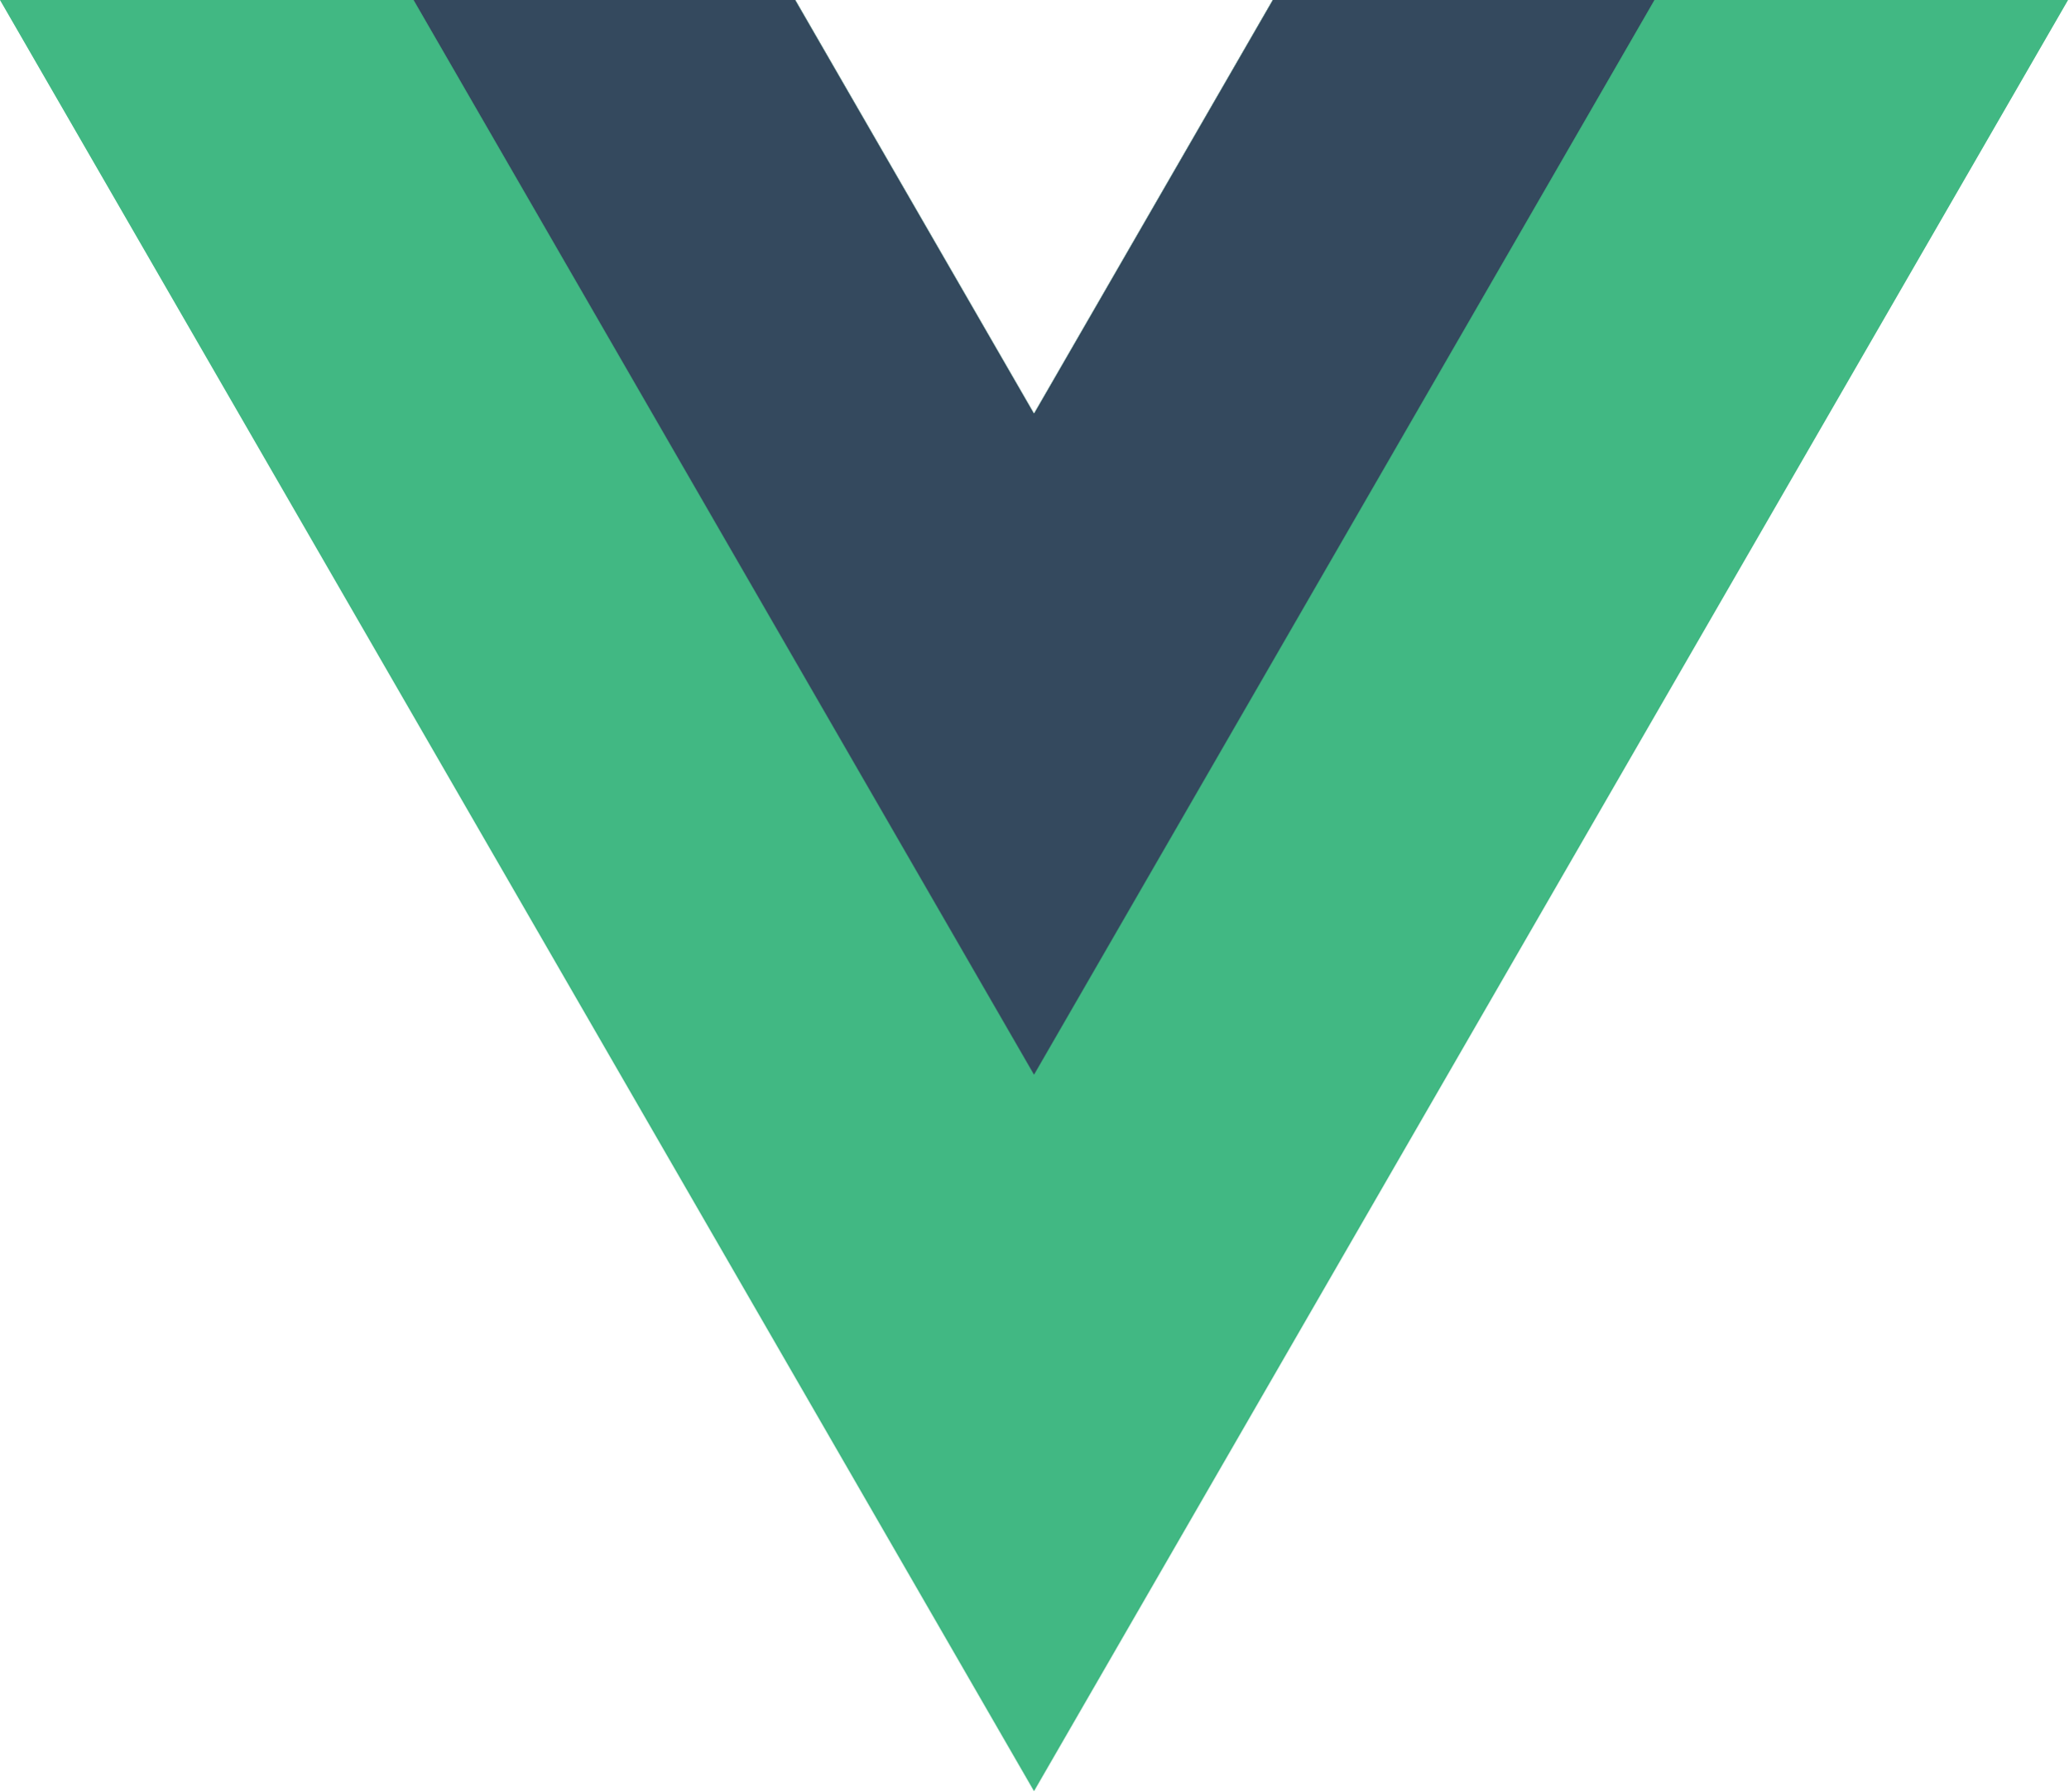
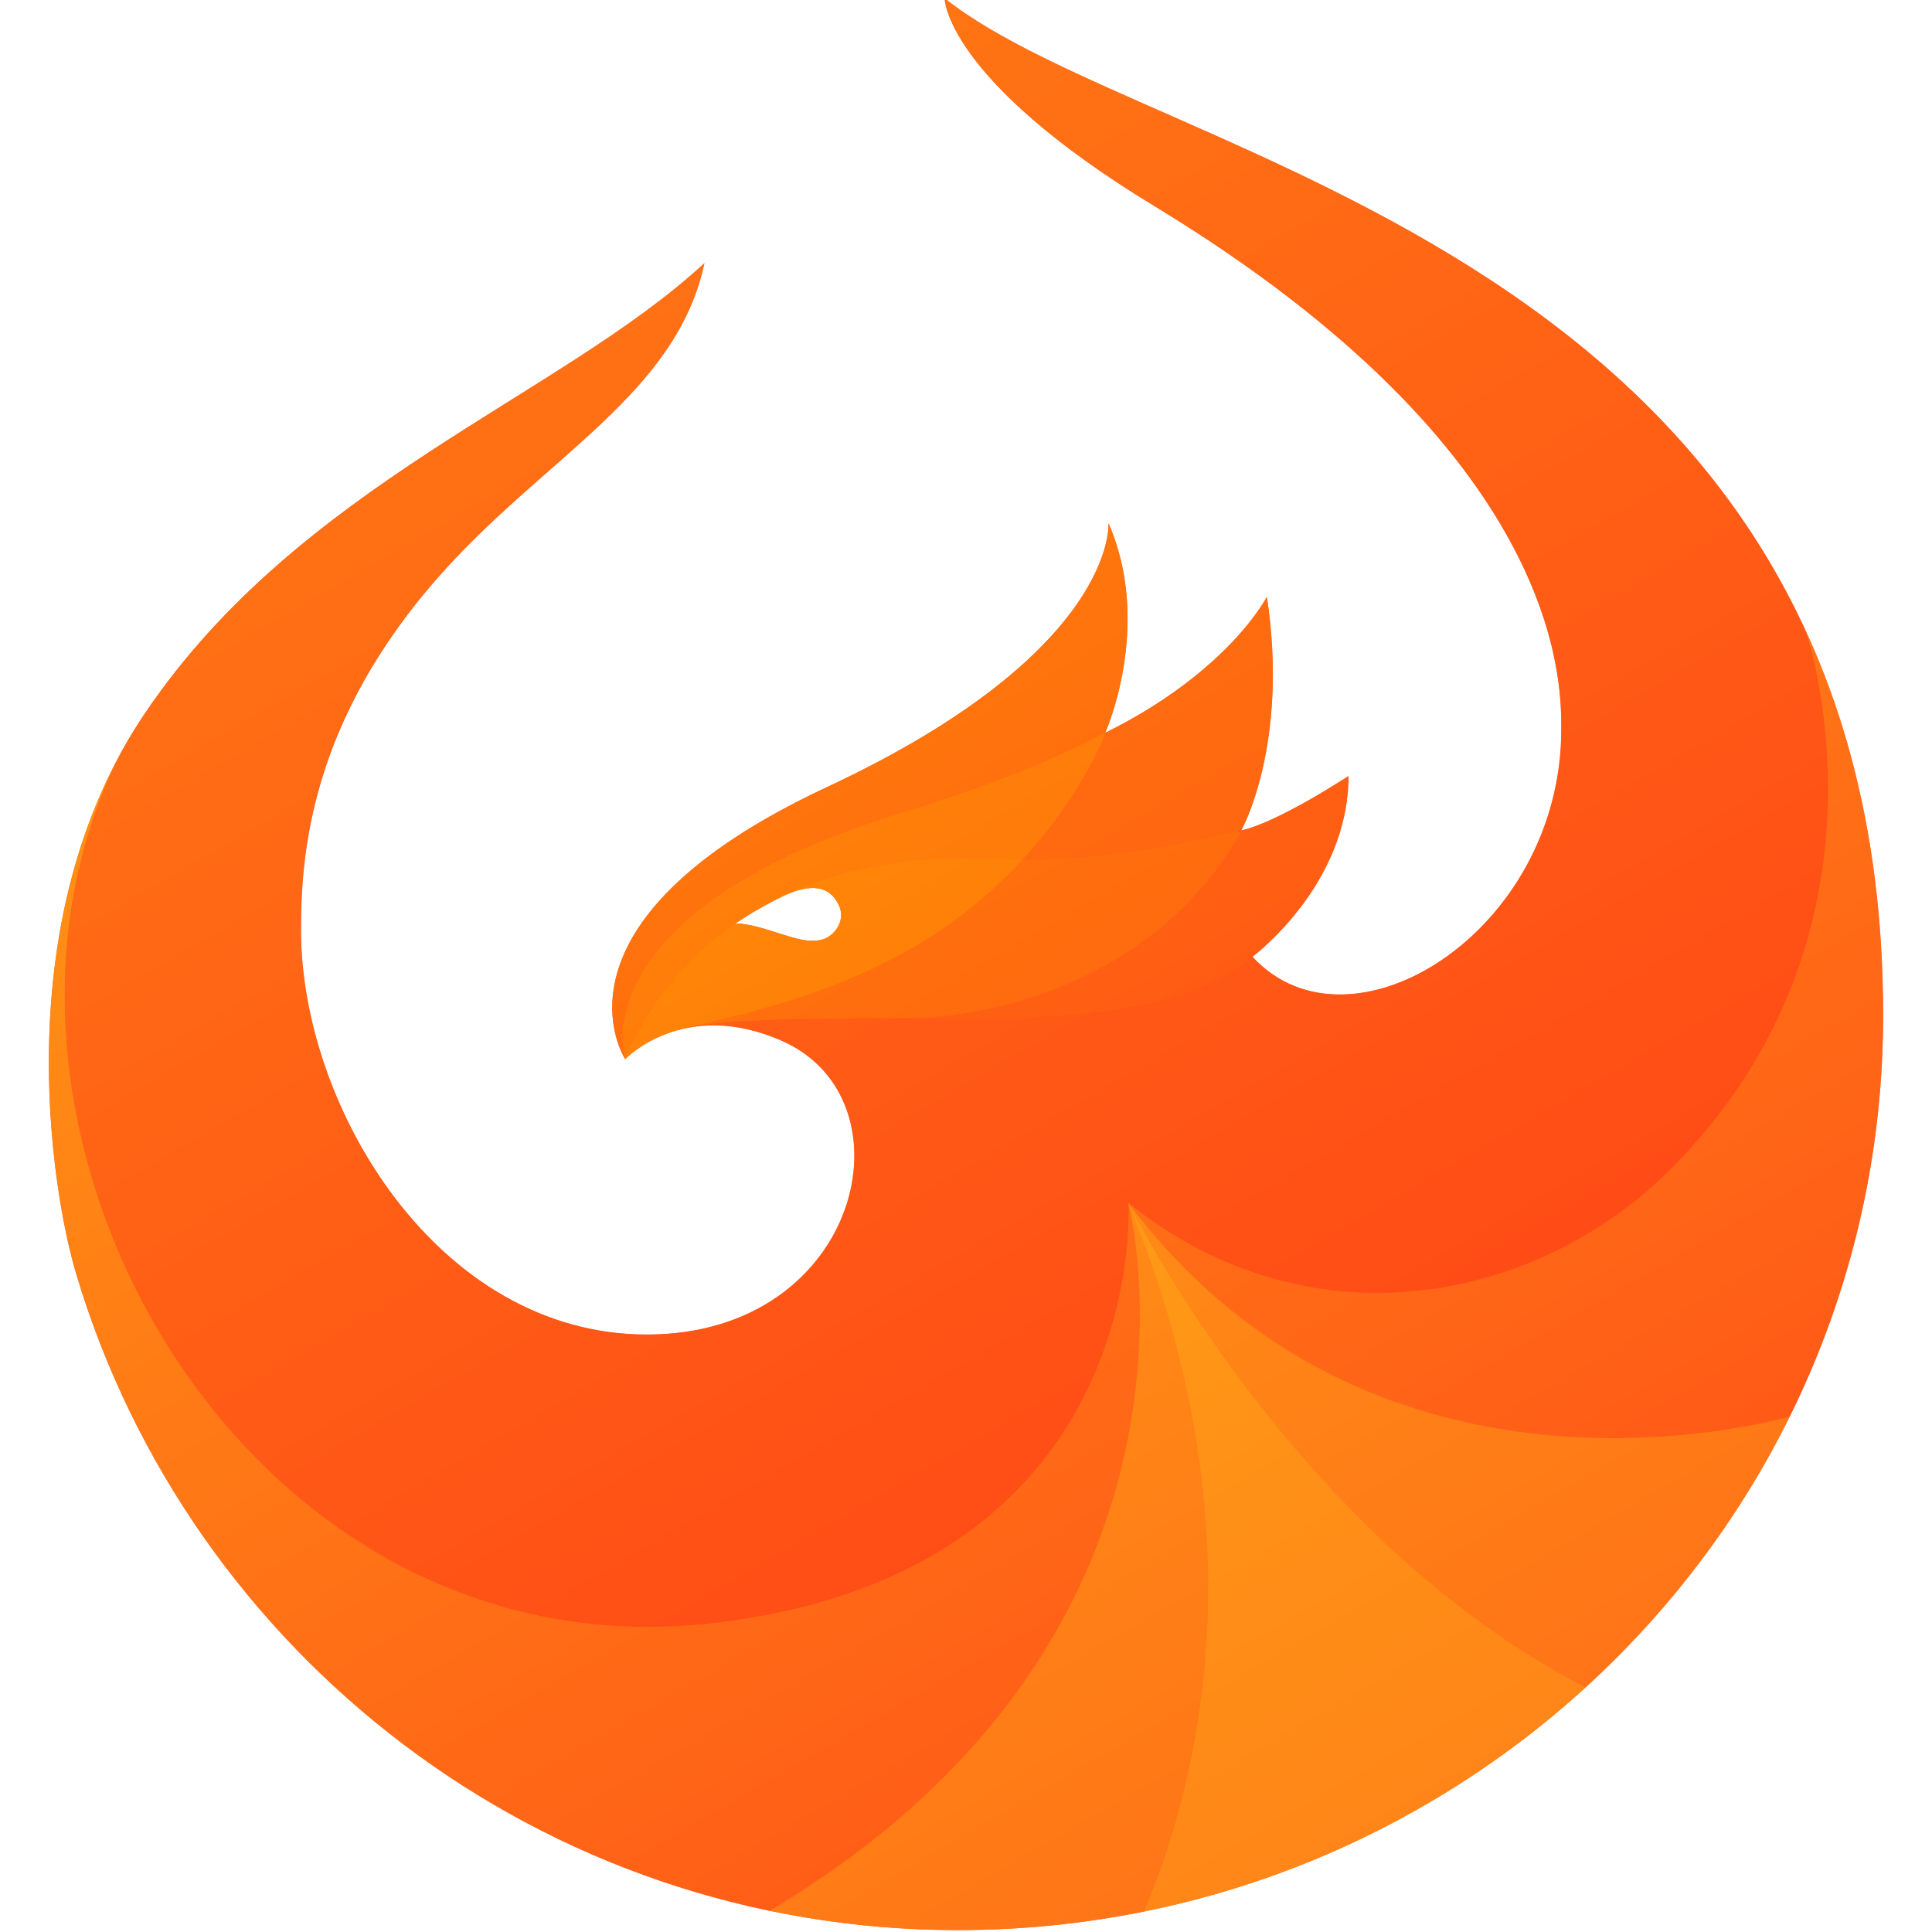
- <svg xmlns="http://www.w3.org/2000/svg" viewBox="0 0 261.76 226.69">
-   <path d="M161.096.001l-30.225 52.351L100.647.001H-.005l130.877 226.688L261.749.001z" fill="#41b883" />
-   <path d="M161.096.001l-30.225 52.351L100.647.001H52.346l78.526 136.01L209.398.001z" fill="#34495e" />
+ <svg xmlns="http://www.w3.org/2000/svg" viewBox="0 0 500 500">
+   <defs>
+     <clipPath id="a">
+       <path d="M244.446-.491s-.052,20.81,54.346,53.859c105.617,64.167,105.261,122.994,105.261,135.339,0,52.441-54.58,86.341-79.905,58.904,0,0,24.849-18.442,24.849-46.799,0,0-18.223,12.011-27.748,14.081,0,0,12.425-21.95,6.626-60.466,0,0-9.939,19.465-41.829,35.203,0,0,12.425-27.748.828-54.254,0,0,2.485,33.132-72.891,68.335-75.376,35.203-52.183,70.406-52.183,70.406s15.026-15.956,40.535-4.75c34.511,15.16,20.565,75.998-34.932,75.998-54.031,0-89.495-58.759-89.495-104.642,0-18.971,2.057-53.873,36.332-92.261,27.262-30.533,60.878-46.642,68.093-80.406C144.974,102.673,77.614,125.265,37.556,184.507c-35.981,53.213-24.299,123.597-17.822,145.248,29.375,98.189,120.405,169.753,228.15,169.753,131.503,0,239.478-105.233,239.478-236.736C487.362,63.691,298.098,42.566,244.446-.491ZM212.586,243.218c-4.007.932-7.844-.744-14.248-2.692-5.987-1.821-8.107-1.472-8.107-1.472a101.453,101.453,0,0,1,12.67-7.267c6.361-2.929,11.794-3.081,14.321,2.746C218.884,238.363,215.871,242.453,212.586,243.218Z" fill="none" />
+     </clipPath>
+     <linearGradient id="b" x1="367.979" y1="467.608" x2="134.403" y2="63.042" gradientUnits="userSpaceOnUse">
+       <stop offset="0" stop-color="#ff5a37" />
+       <stop offset="1" stop-color="#ffa52d" />
+     </linearGradient>
+   </defs>
+   <g style="isolation:isolate">
+     <g clip-path="url(#a)">
+       <path d="M244.446-.491s-.052,20.81,54.346,53.859c105.617,64.167,105.261,122.994,105.261,135.339,0,52.441-54.58,86.341-79.905,58.904,0,0,24.849-18.442,24.849-46.799,0,0-18.223,12.011-27.748,14.081,0,0,12.425-21.95,6.626-60.466,0,0-9.939,19.465-41.829,35.203,0,0,12.425-27.748.828-54.254,0,0,2.485,33.132-72.891,68.335-75.376,35.203-52.183,70.406-52.183,70.406s15.026-15.956,40.535-4.75c34.511,15.16,20.565,75.998-34.932,75.998-54.031,0-89.495-58.759-89.495-104.642,0-18.971,2.057-53.873,36.332-92.261,27.262-30.533,60.878-46.642,68.093-80.406C144.974,102.673,77.614,125.265,37.556,184.507c-35.981,53.213-24.299,123.597-17.822,145.248,29.375,98.189,120.405,169.753,228.15,169.753,131.503,0,239.478-105.233,239.478-236.736C487.362,63.691,298.098,42.566,244.446-.491Z" fill="#ff5a37" />
+       <path d="M292.045,311.361s5.974,94.582-106.06,108.53c-73.162,9.108-130.744-37.513-155.727-96.895-17.392-41.34-18.985-88.865.964-128.077,0,0-72.655,69.25-69.314,172.892,3.469,107.62,88.625,249.052,408.093,208.121C476.211,562.323,515.167,413.497,516.742,325.131,518.699,215.256,467.288,163.177,467.288,163.177s26.831,77.633-35.01,139.474C397.819,337.11,339.185,349.034,292.045,311.361Z" fill="#ffa52d" opacity="0.4" style="mix-blend-mode:lighten" />
+       <path d="M464.505,366.235S357.692,398.827,292.045,311.361c0,0,28.719,111.323-93.658,183.616,0,0,42.401,125.711,182.457,63.303C425.784,538.256,459.639,441.483,464.505,366.235Z" fill="#ffa52d" opacity="0.6" style="mix-blend-mode:lighten" />
+       <path d="M278.544,526.61S345.37,441.411,292.045,311.361c0,0,47.881,97.822,133.7,132.394C425.745,443.755,374.426,529.667,278.544,526.61Z" fill="#ffa52d" opacity="0.8" style="mix-blend-mode:lighten" />
+       <path d="M230.777,248.204c41.929-21.613,55.37-58.642,55.37-58.642s12.425-27.763.821-54.289c0,0,2.487,33.157-72.945,68.386-75.431,35.229-52.222,70.458-52.222,70.458,3.95-3.521,7.708-5.895,15.155-7.898C189.368,262.879,208.904,259.478,230.777,248.204Z" fill="#ffa52d" opacity="0.6" style="mix-blend-mode:overlay" />
+       <path d="M232.938,263.549c32.406,0,69.893-15.063,88.443-48.695,2.899-5.255,5.481-13.788,6.765-21.817,2.046-12.796,2.258-22.317-.108-39.606,0,0-6.143,17.205-41.891,36.13-12.976,6.87-29.612,13.739-51.611,20.416-85.239,25.868-72.735,64.139-72.735,64.139C175.234,265.225,175.315,263.549,232.938,263.549Z" fill="#ffa52d" opacity="0.4" style="mix-blend-mode:overlay" />
+       <path d="M232.938,263.549c29.791,0,70.294,1.675,91.33-15.958,12.901-10.814,24.68-25.106,24.902-46.885,0,0-17.647,11.648-27.793,14.152-14.034,3.464-39.287,8.778-62.391,7.466-78.405-4.451-97.186,51.791-97.186,51.791C172.613,264.117,185.77,263.549,232.938,263.549Z" fill="#ffa52d" opacity="0.2" style="mix-blend-mode:overlay" />
+       <path d="M244.446-.491s-.052,20.81,54.346,53.859c105.617,64.167,105.261,122.994,105.261,135.339,0,52.441-54.58,86.341-79.905,58.904,0,0,24.849-18.442,24.849-46.799,0,0-18.223,12.011-27.748,14.081,0,0,12.425-21.95,6.626-60.466,0,0-9.939,19.465-41.829,35.203,0,0,12.425-27.748.828-54.254,0,0,2.485,33.132-72.891,68.335-75.376,35.203-52.183,70.406-52.183,70.406s15.026-15.956,40.535-4.75c34.511,15.16,20.565,75.998-34.932,75.998-54.031,0-89.495-58.759-89.495-104.642,0-18.971,2.057-53.873,36.332-92.261,27.262-30.533,60.878-46.642,68.093-80.406C144.974,102.673,77.614,125.265,37.556,184.507c-35.981,53.213-24.299,123.597-17.822,145.248,29.375,98.189,120.405,169.753,228.15,169.753,131.503,0,239.478-105.233,239.478-236.736C487.362,63.691,298.098,42.566,244.446-.491Z" fill="url(#b)" style="mix-blend-mode:overlay" />
+     </g>
+   </g>
</svg>
